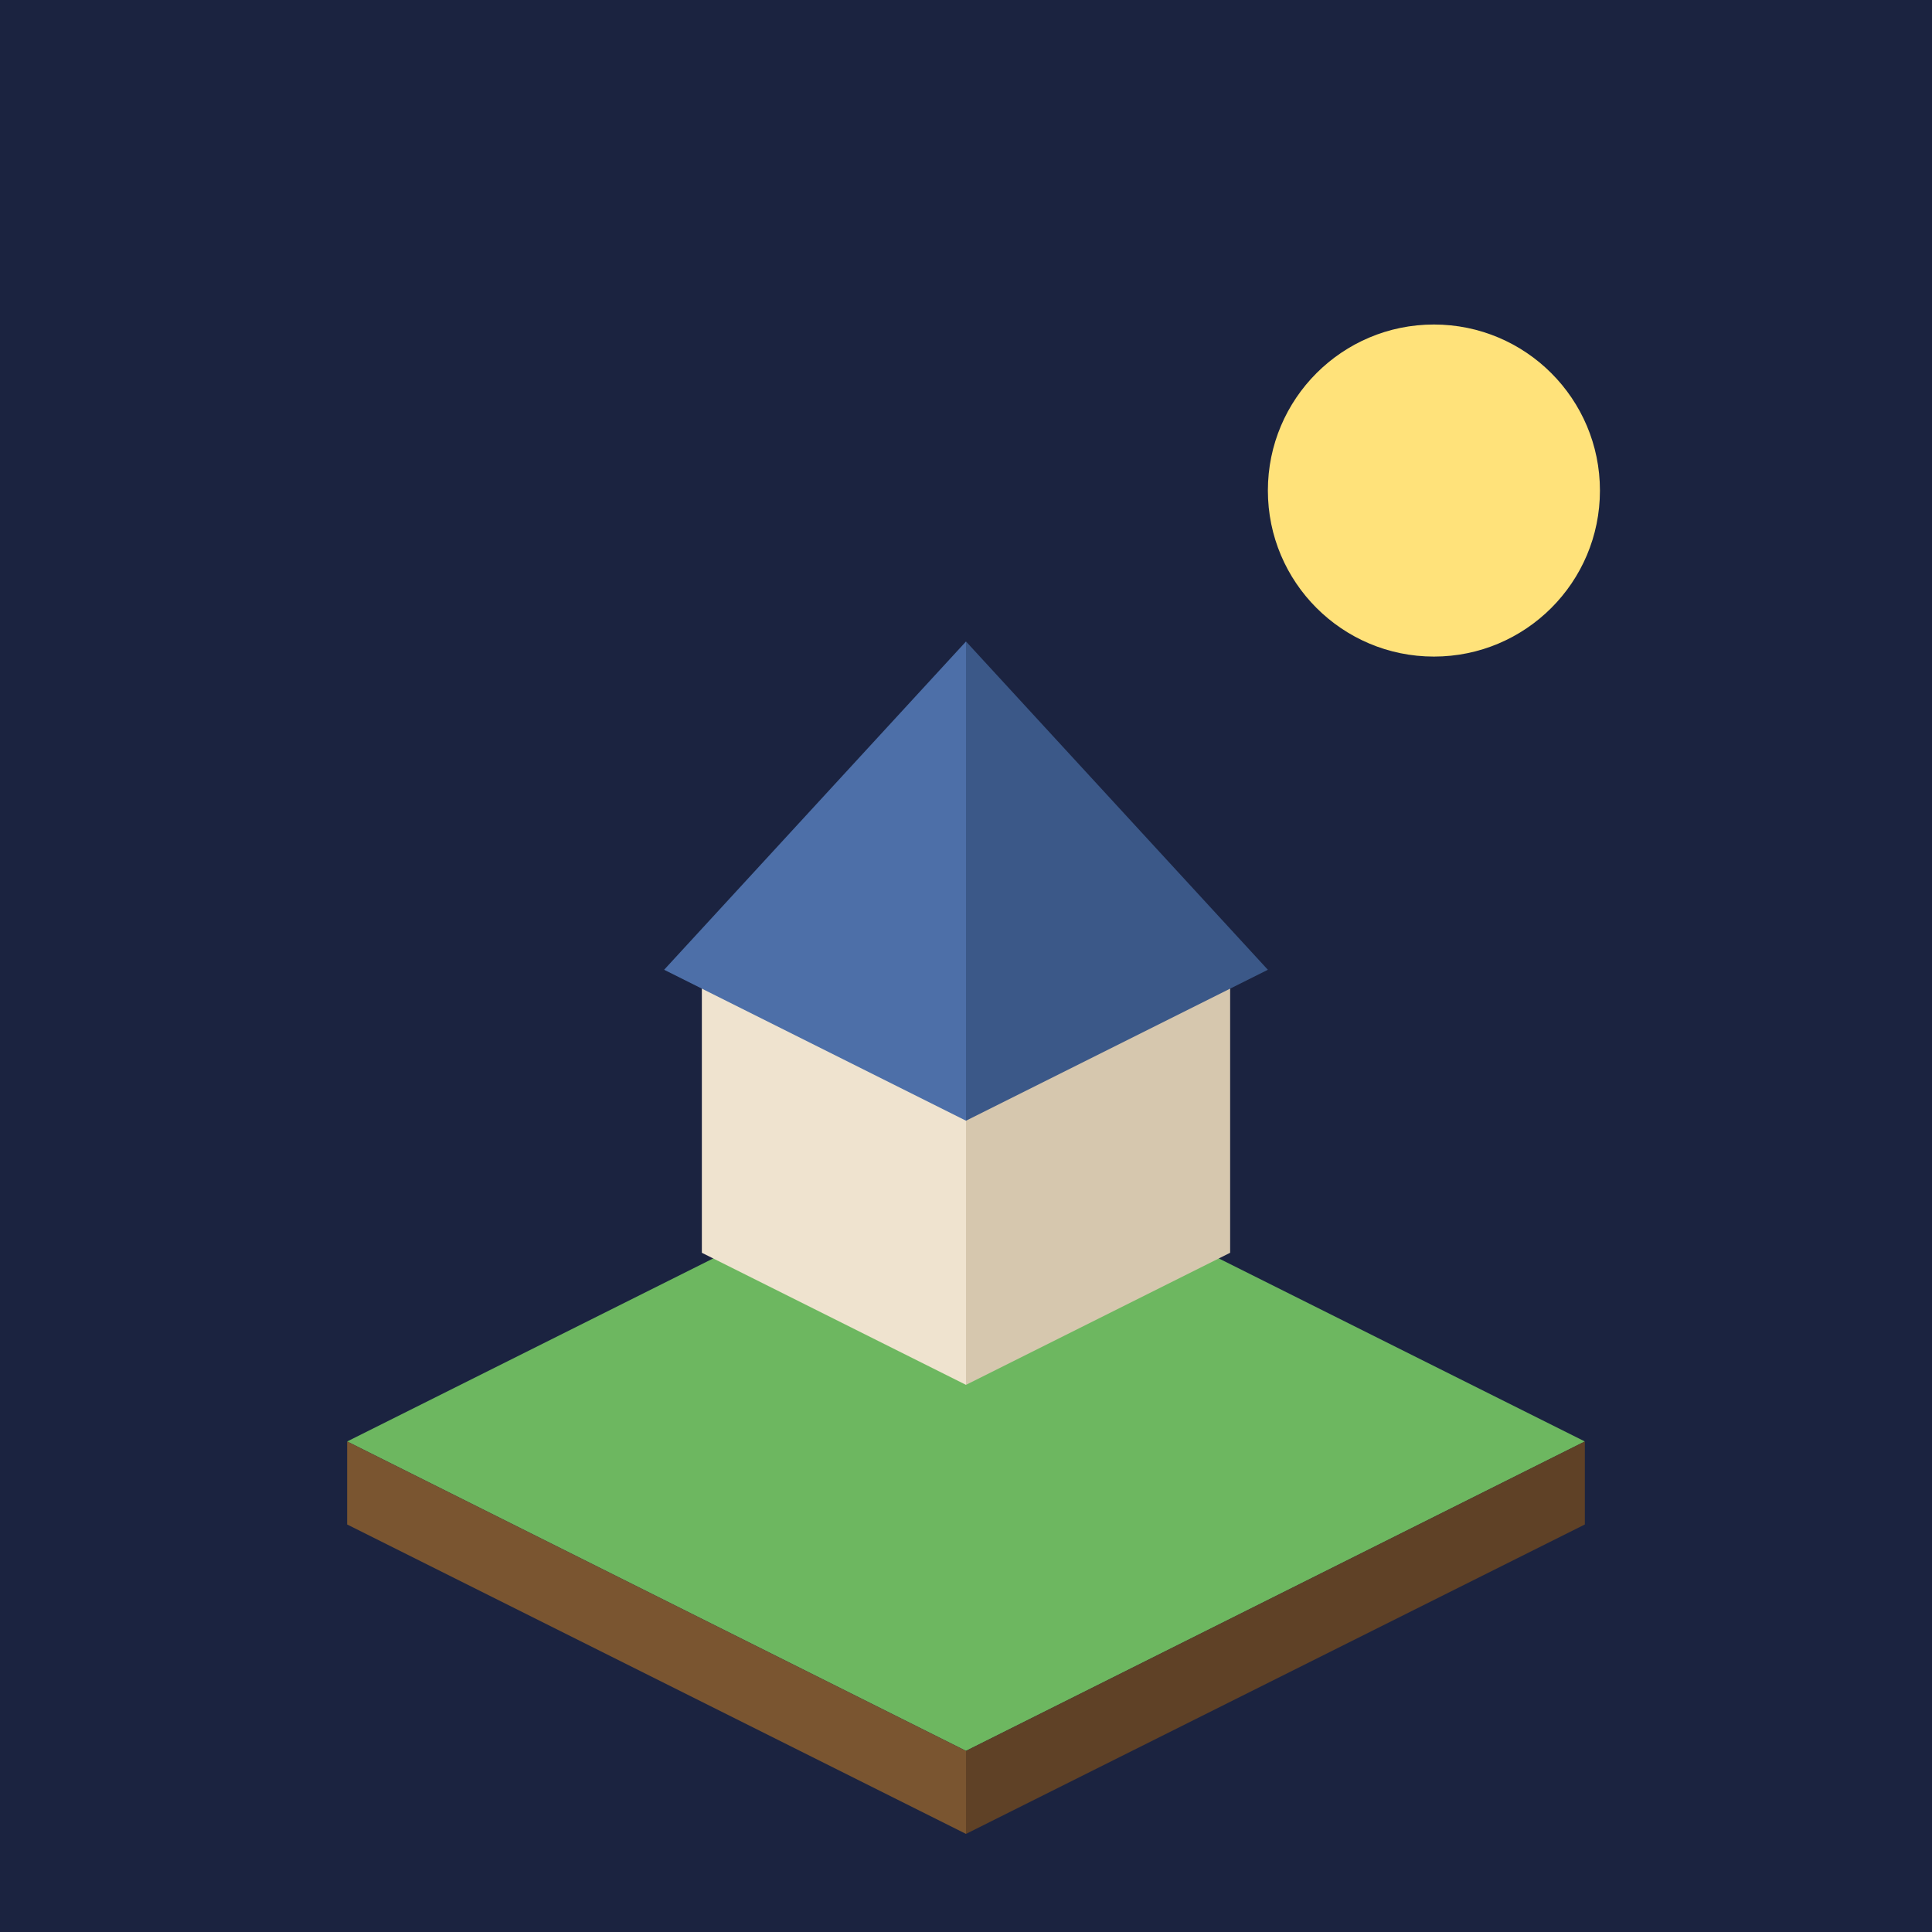
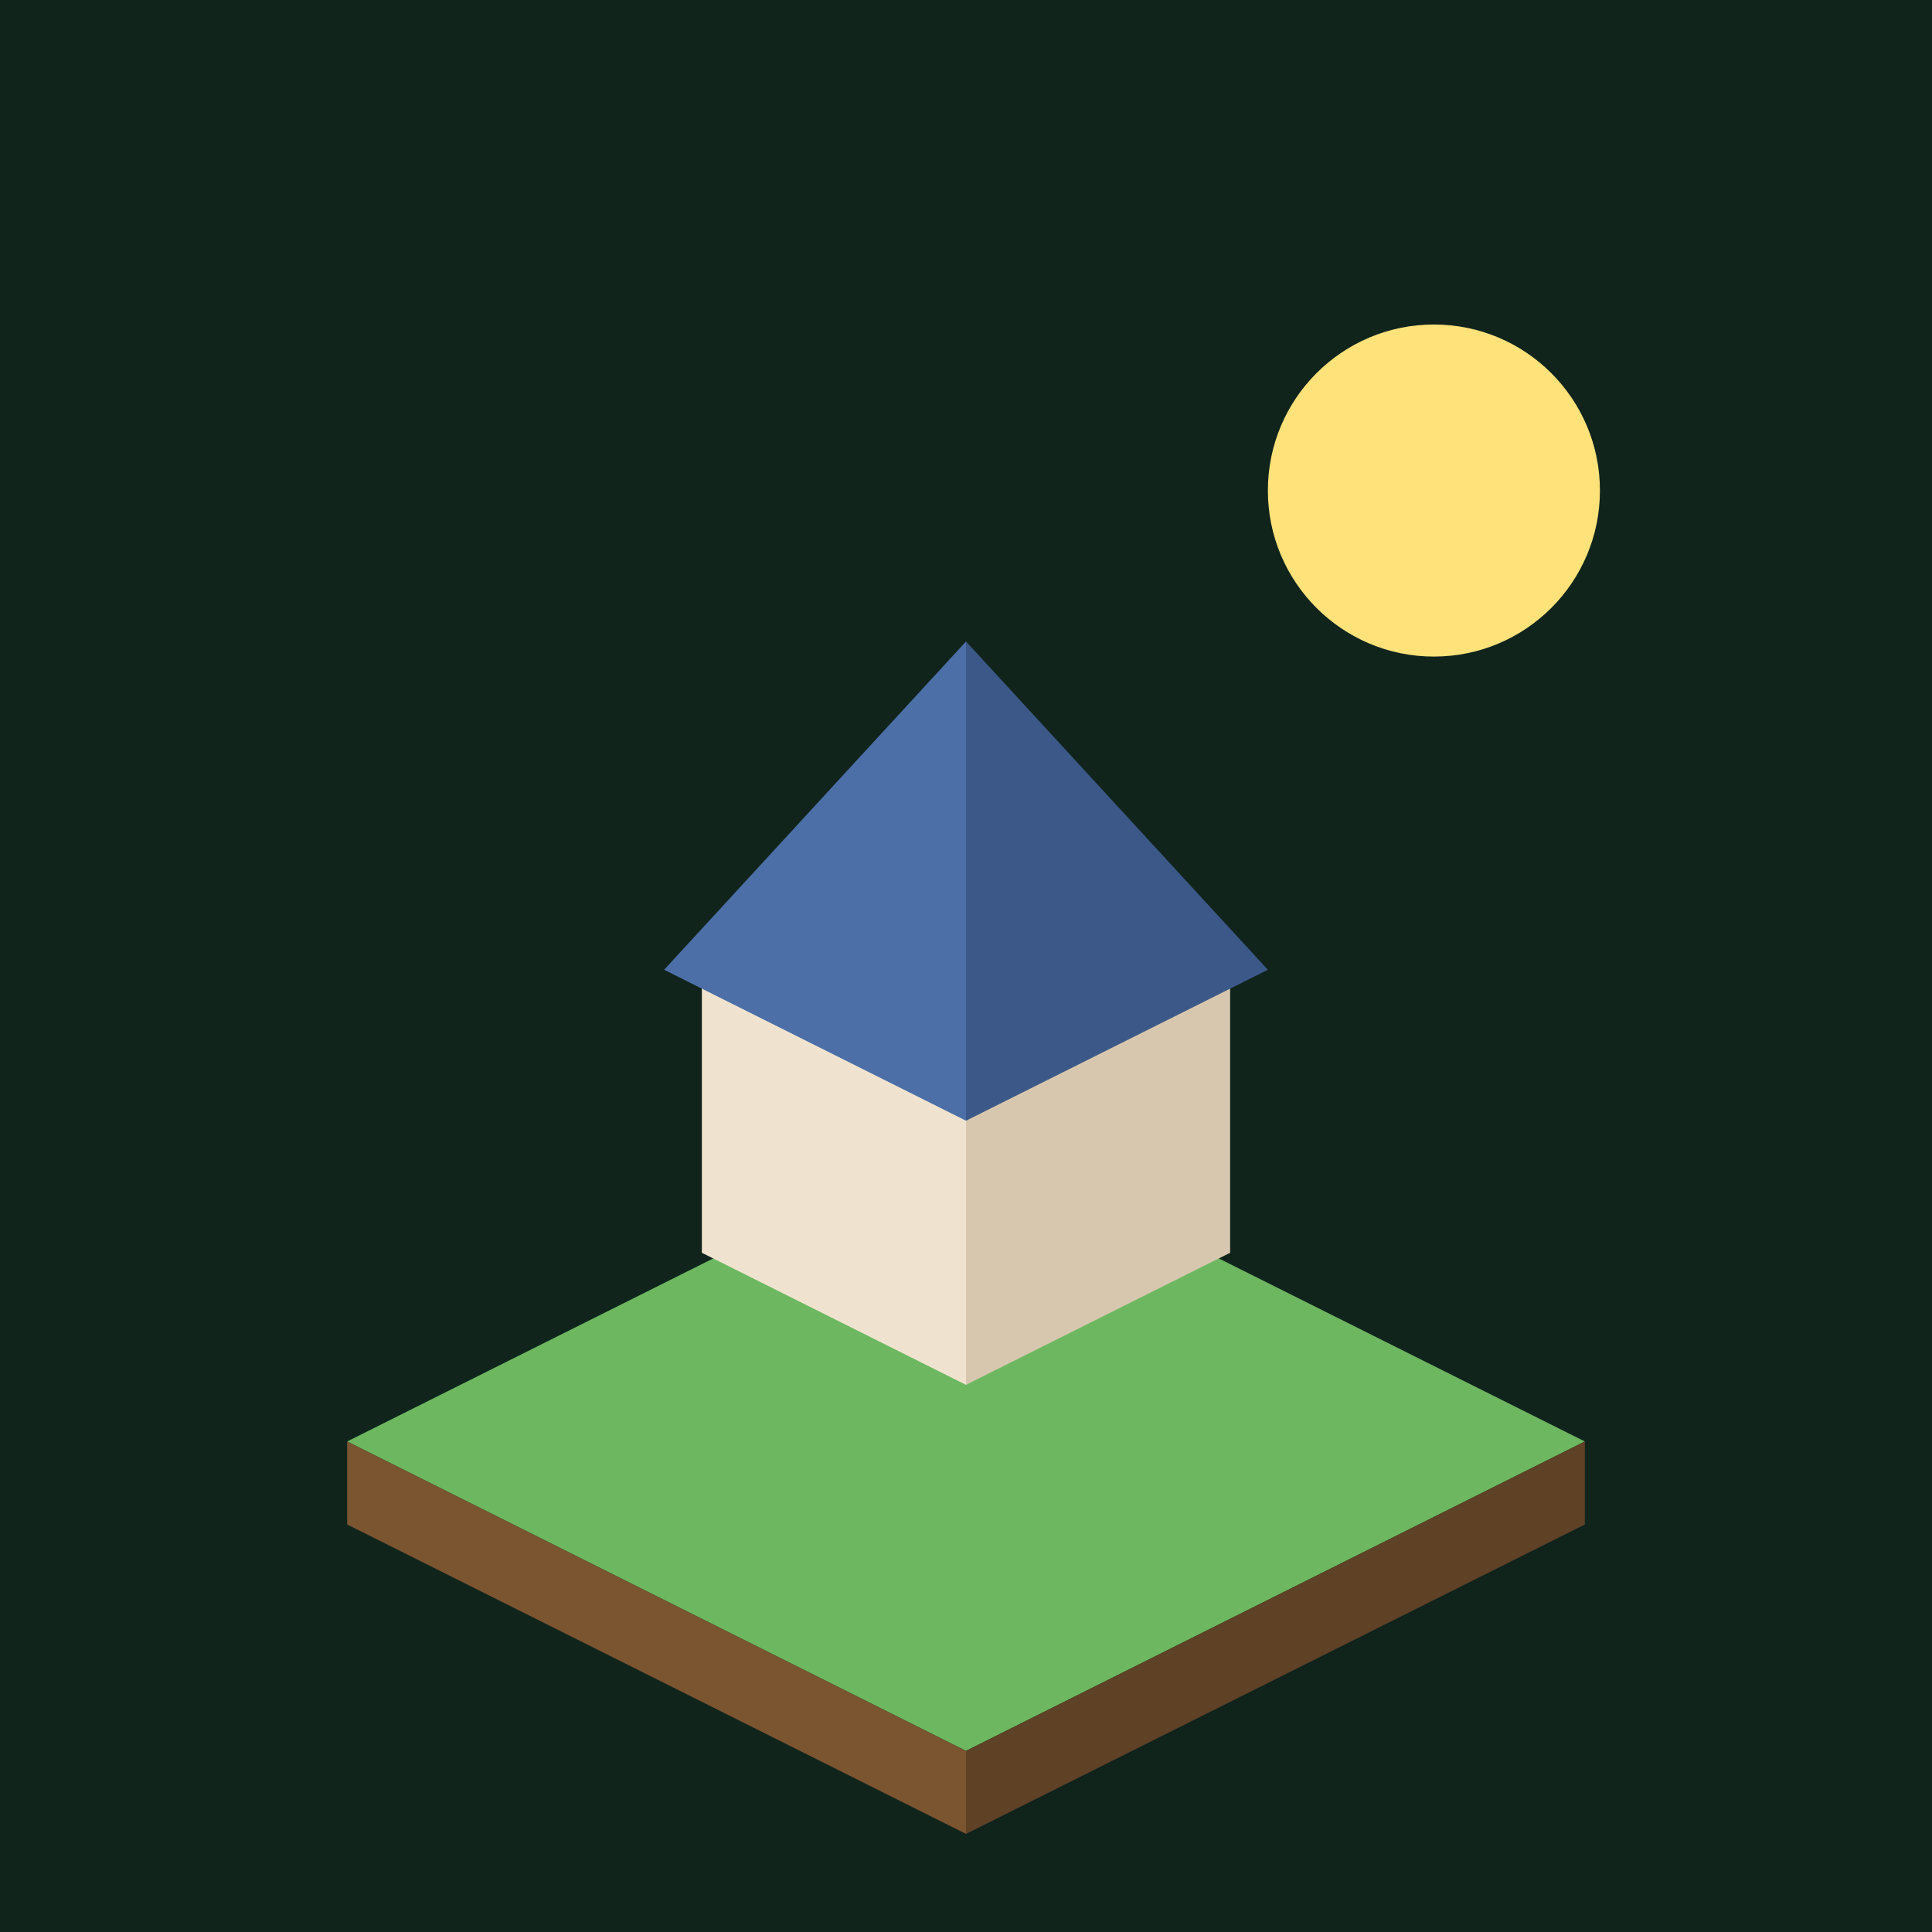
<svg xmlns="http://www.w3.org/2000/svg" viewBox="0 0 512 512">
-   <rect width="512" height="512" fill="#1b2340" />
+   <rect width="512" height="512" fill="#10241c" />
  <circle cx="380" cy="130" r="44" fill="#ffe27a" />
  <polygon points="256,300 420,382 256,464 92,382" fill="#6db760" />
  <polygon points="92,382 256,464 256,486 92,404" fill="#7a5530" />
  <polygon points="256,464 420,382 420,404 256,486" fill="#5f4126" />
  <polygon points="186,332 256,367 256,287 186,252" fill="#efe3cf" />
  <polygon points="256,367 326,332 326,252 256,287" fill="#d6c7ae" />
  <polygon points="176,257 256,297 256,170" fill="#4d6fa8" />
  <polygon points="256,297 336,257 256,170" fill="#3b5888" />
</svg>
